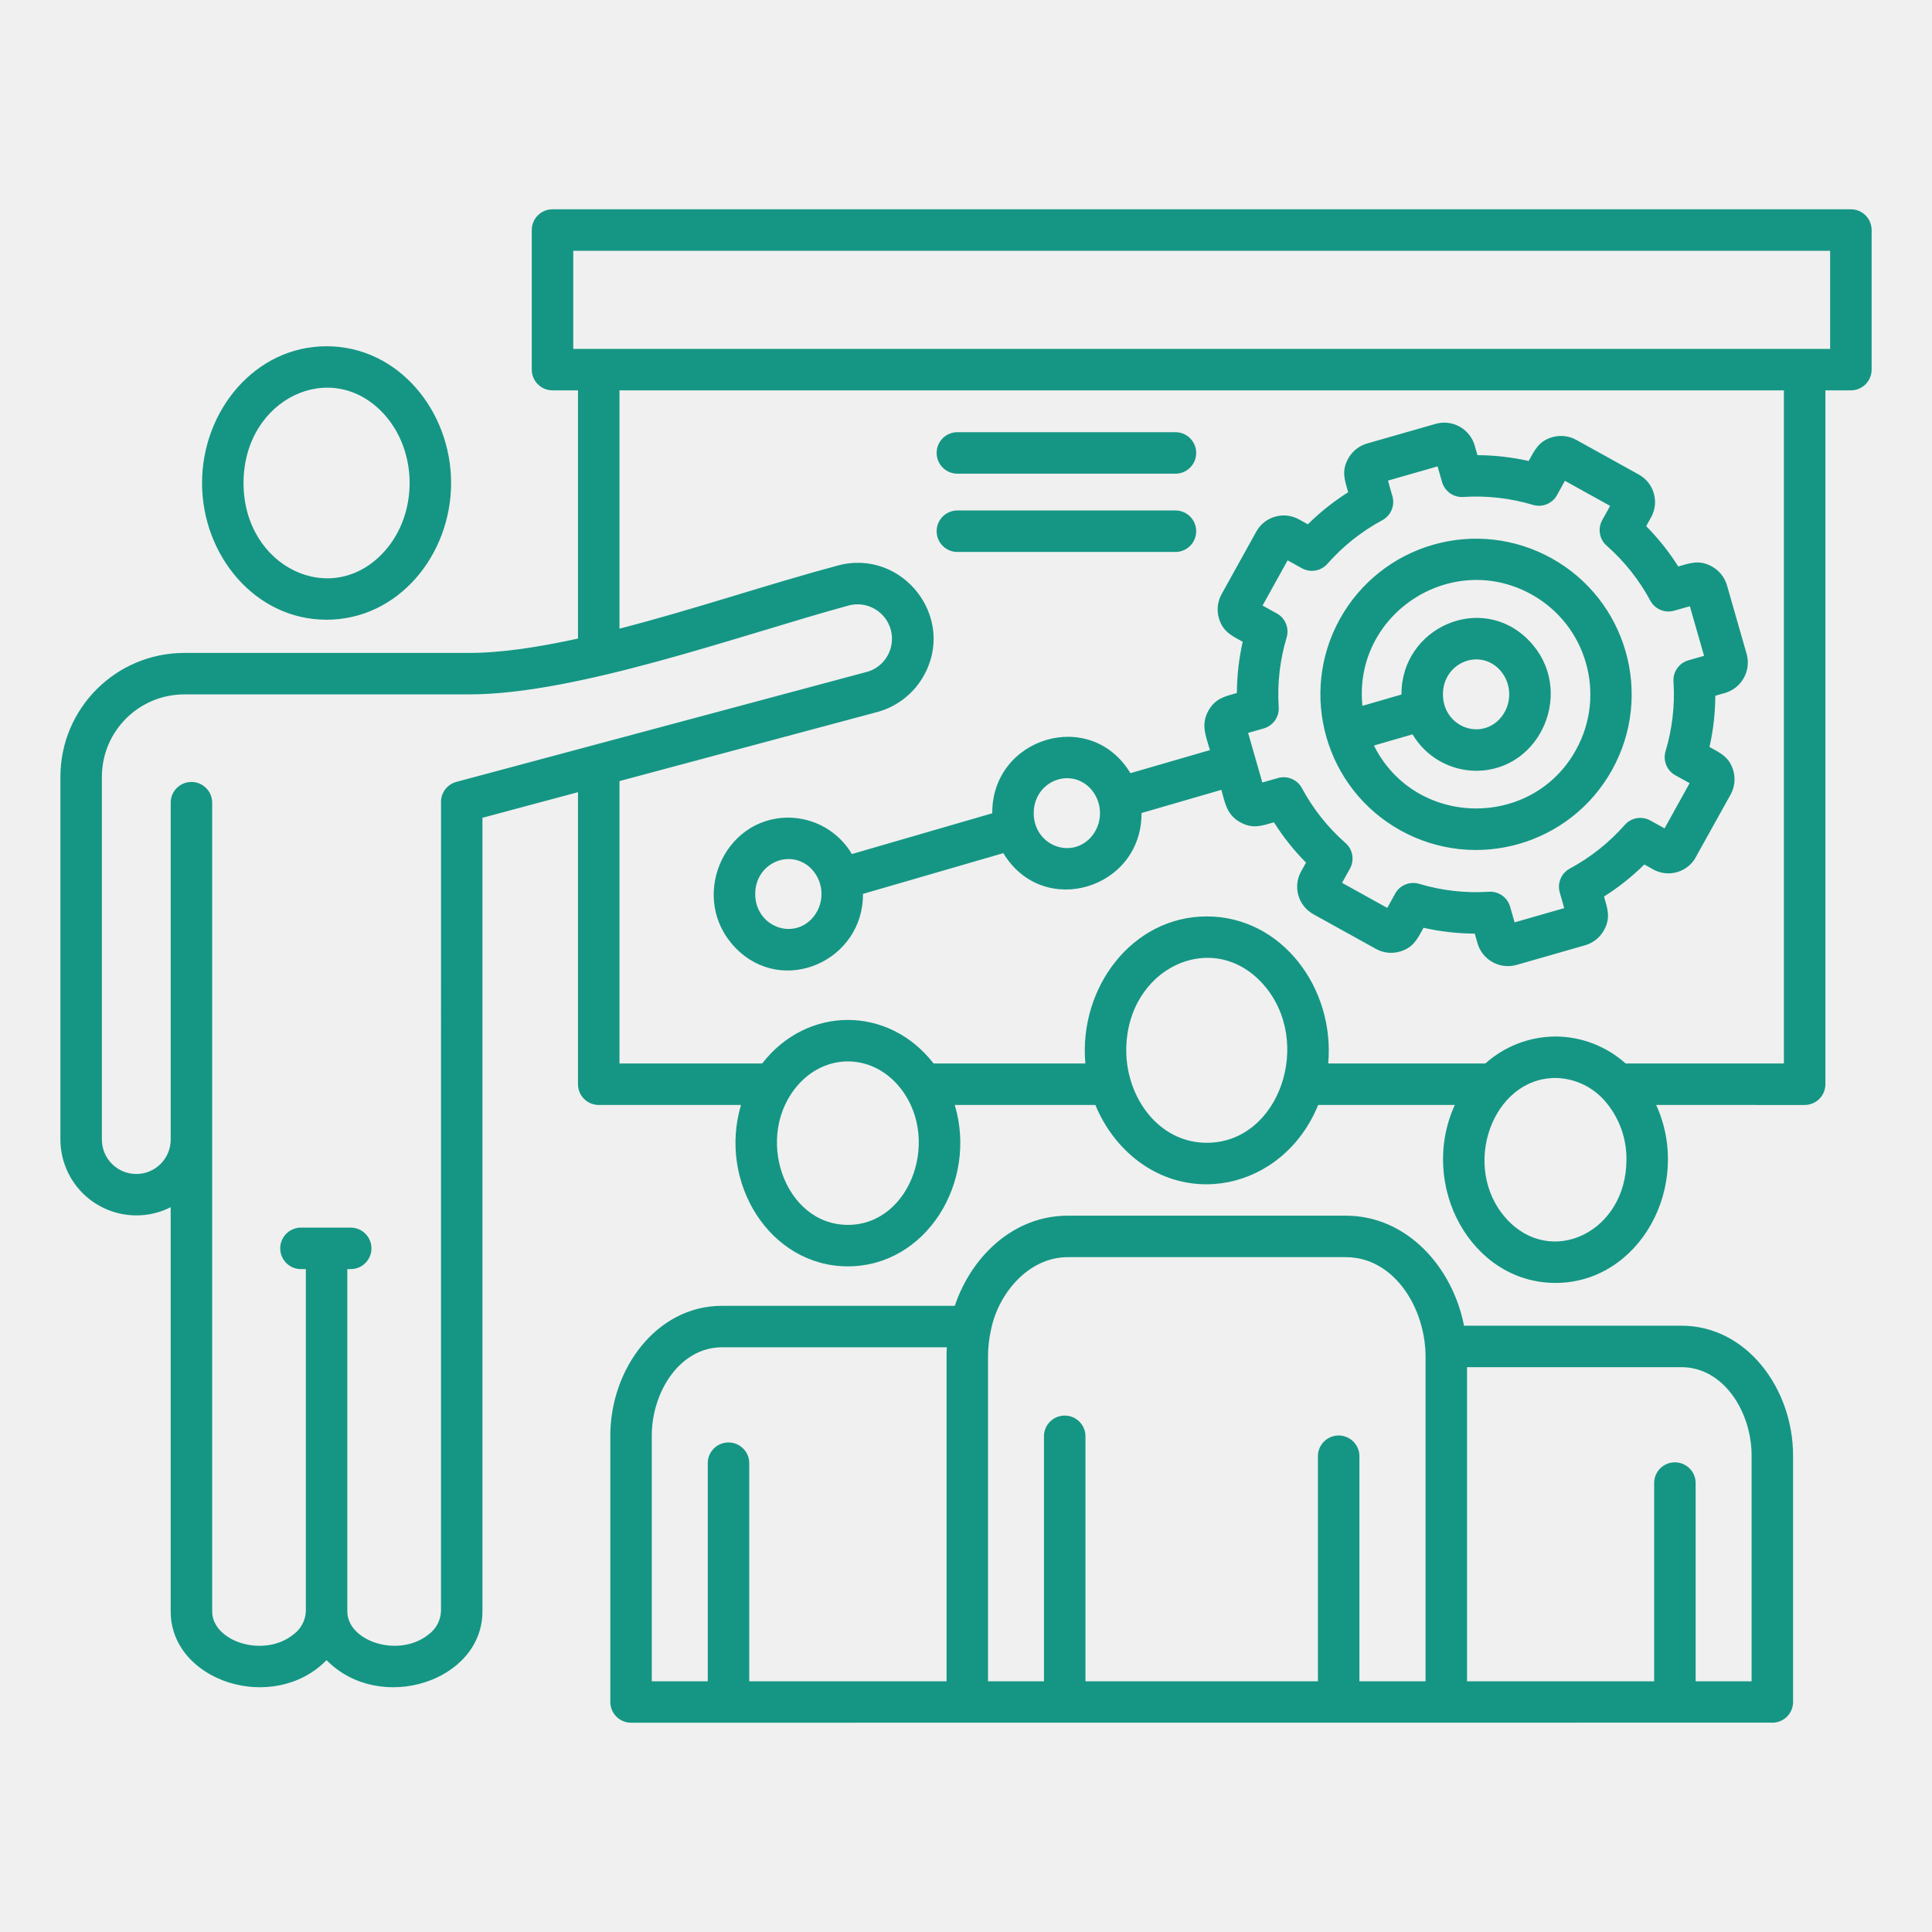
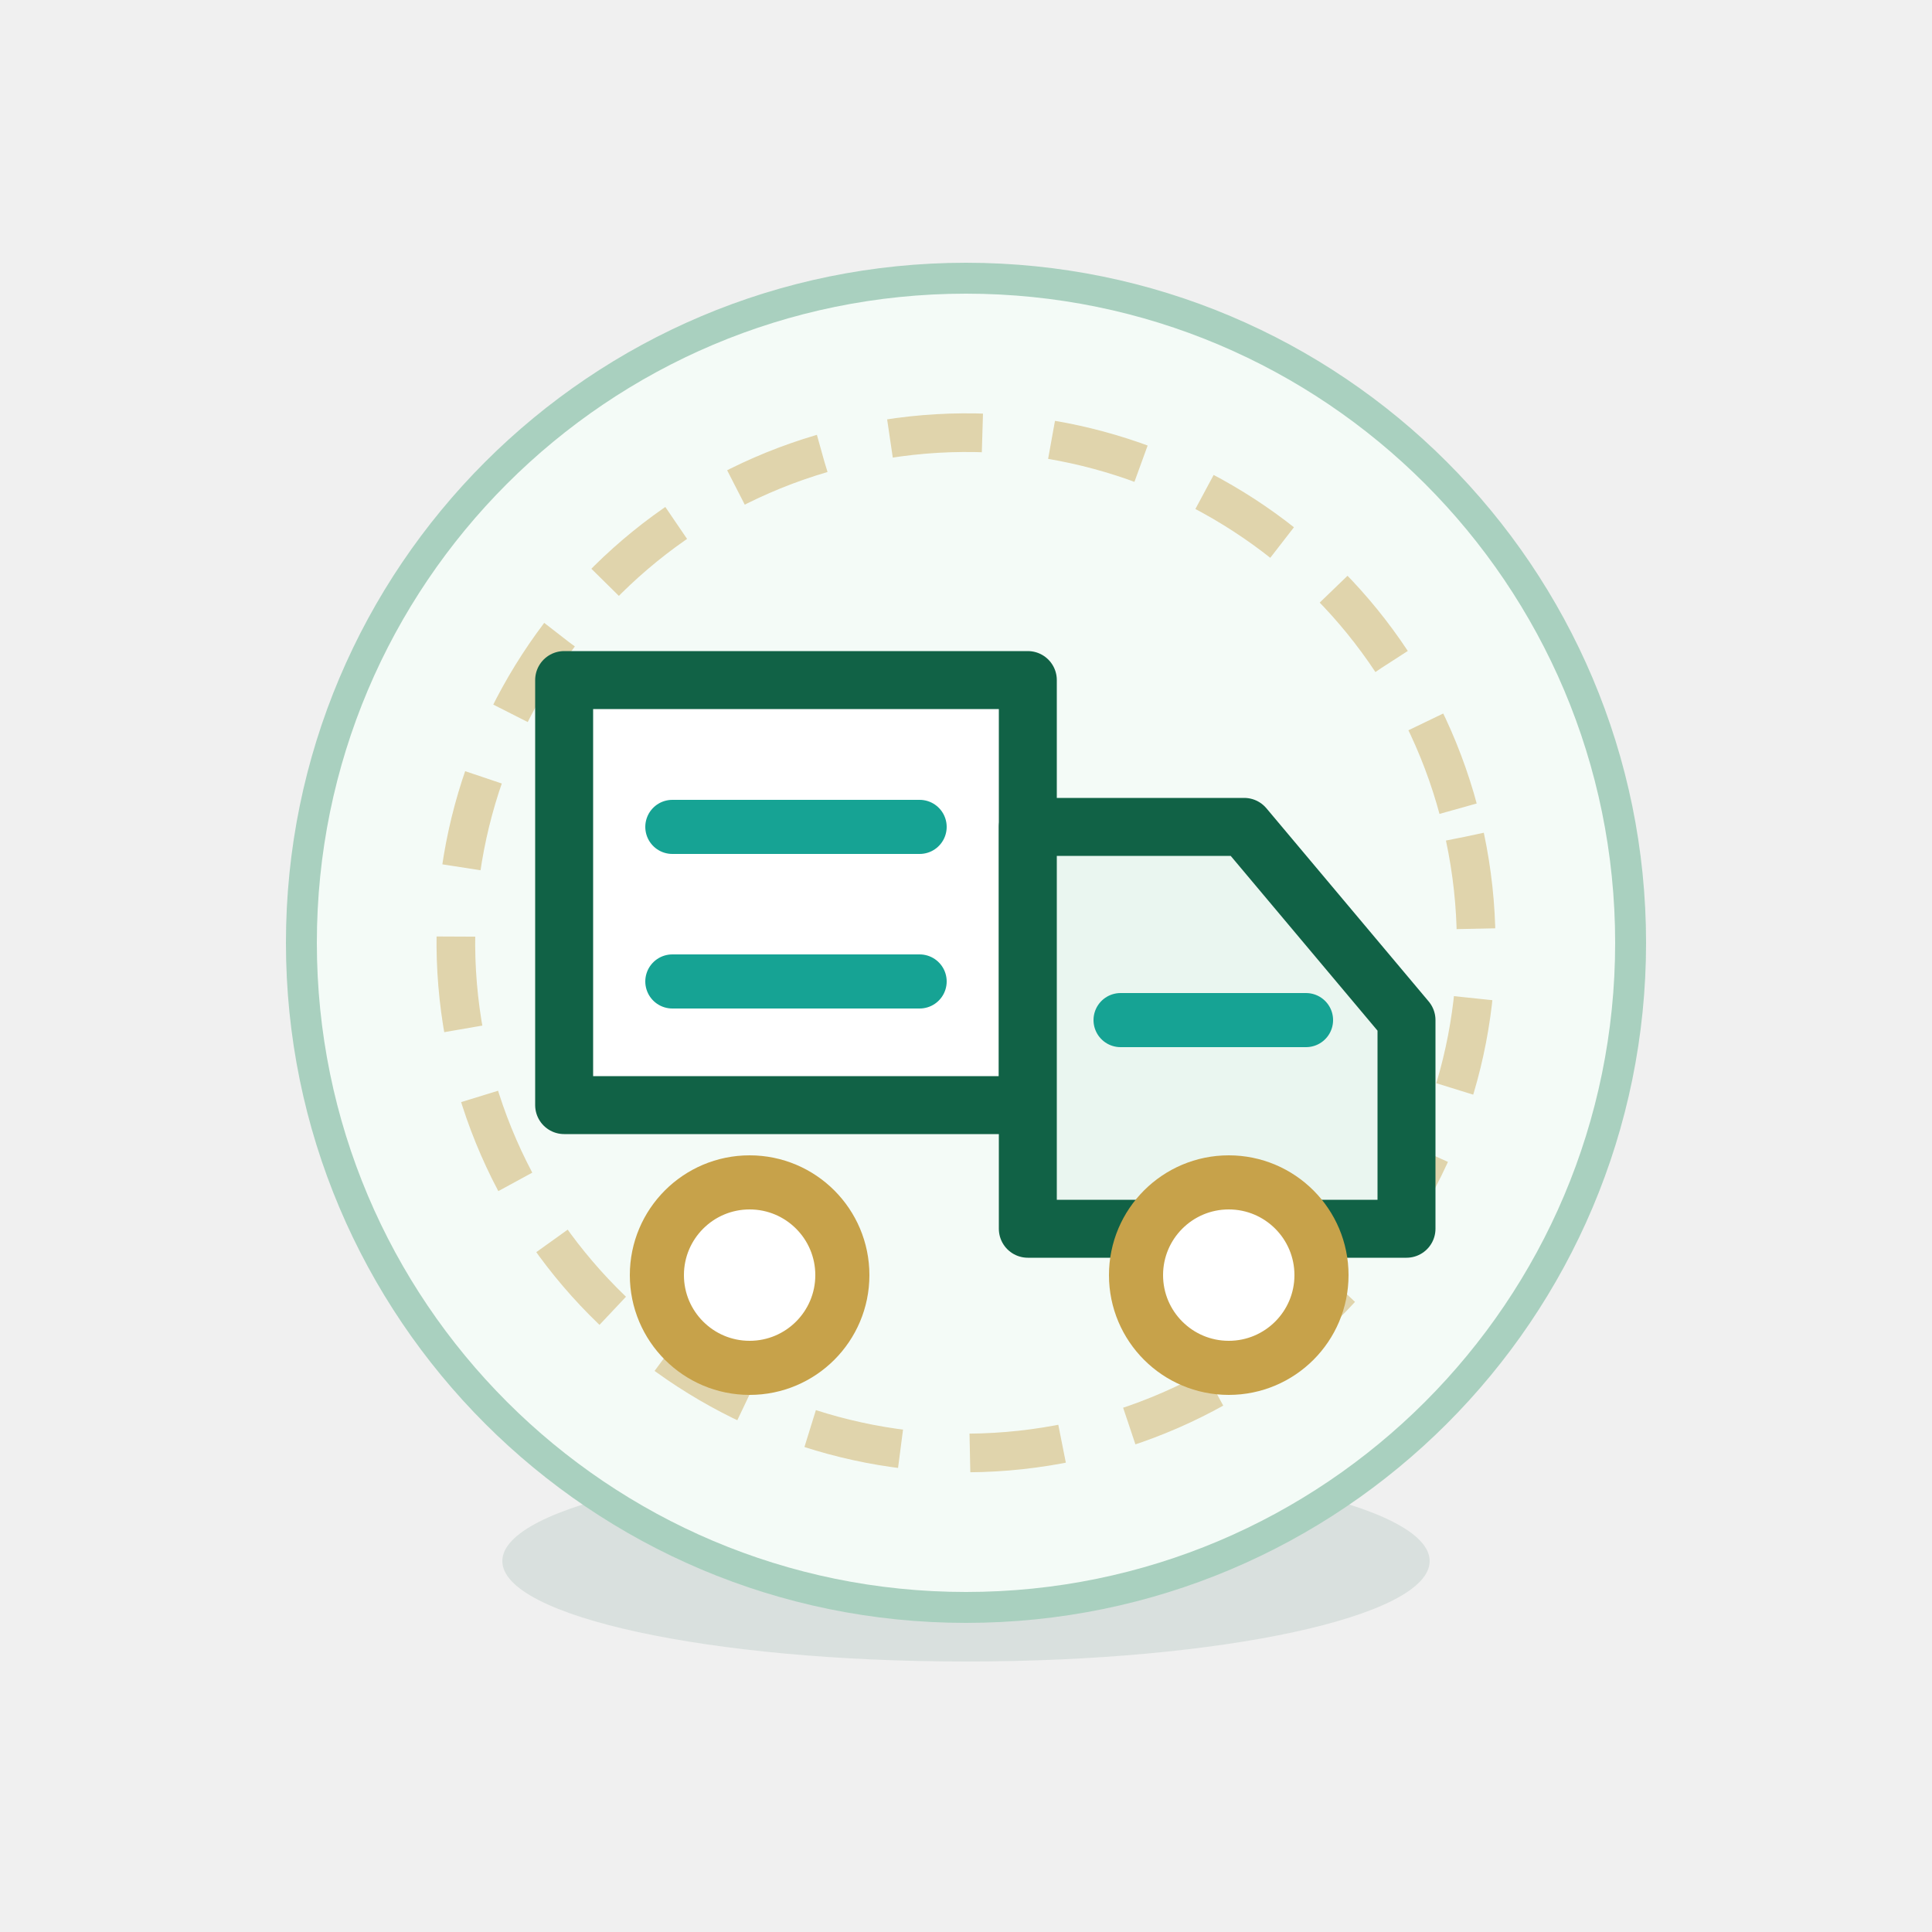
- <svg xmlns="http://www.w3.org/2000/svg" width="512" height="512" viewBox="0 0 512 512" overflow="hidden">
-   <style>
- .MsftOfcThm_Background1_Fill_v2 {
-  fill:#159684;
- }
- </style>
-   <g>
-     <path d="M401.39 244.431 414.534 240.663 413.348 236.506C412.643 234.028 413.757 231.394 416.026 230.174 421.49 227.234 426.391 223.349 430.5 218.7 432.189 216.694 435.063 216.166 437.355 217.44L441.126 219.53 447.768 207.548 444.297 205.624C441.849 204.464 440.613 201.692 441.387 199.096 443.158 193.192 443.875 187.023 443.507 180.871 443.213 178.207 444.885 175.72 447.463 174.986L451.597 173.801 447.828 160.657 443.672 161.842C441.195 162.547 438.561 161.433 437.341 159.164 434.402 153.7 430.518 148.8 425.871 144.69 423.865 143.001 423.336 140.127 424.61 137.835L426.7 134.065 414.718 127.423 412.795 130.893C411.635 133.341 408.862 134.577 406.266 133.803 400.362 132.032 394.193 131.315 388.041 131.683 385.377 131.978 382.89 130.306 382.156 127.728L380.97 123.6 367.825 127.368 369.011 131.525C369.716 134.003 368.602 136.637 366.333 137.857 360.87 140.796 355.97 144.68 351.86 149.327 350.171 151.333 347.297 151.861 345.005 150.587L341.234 148.497 334.592 160.479 338.063 162.403C340.511 163.563 341.746 166.335 340.973 168.931 339.202 174.835 338.485 181.004 338.853 187.156 339.146 189.82 337.475 192.306 334.898 193.041L330.763 194.226 334.532 207.37 338.688 206.185C341.166 205.48 343.8 206.594 345.02 208.863 347.958 214.327 351.841 219.227 356.489 223.337 358.495 225.026 359.024 227.9 357.75 230.192L355.66 233.962 367.642 240.604 369.566 237.135C370.726 234.687 373.498 233.451 376.094 234.224 381.998 235.995 388.167 236.712 394.319 236.344 396.982 236.051 399.468 237.723 400.2 240.3L401.386 244.433ZM411.181 147.949C431.095 159.004 438.276 184.11 427.221 204.024 416.166 223.937 391.06 231.119 371.146 220.064 351.232 209.008 344.051 183.903 355.106 163.989 360.415 154.426 369.305 147.364 379.82 144.356 390.335 141.334 401.621 142.627 411.181 147.949ZM101.912 109.911C88.082 94.453 64.539 105.591 64.539 128 64.539 150.409 88.081 161.545 101.912 146.086 110.766 136.186 110.767 119.81 101.912 109.914ZM86.544 91.762C105.509 91.762 119.544 108.874 119.544 127.997 119.544 147.12 105.51 164.232 86.544 164.232 67.578 164.232 53.544 147.12 53.544 127.997 53.544 108.874 67.579 91.762 86.544 91.762ZM229.344 178.162 120.944 207.208C118.544 207.85 116.874 210.023 116.872 212.508L116.865 427.025C116.762 429.431 115.578 431.661 113.644 433.095 105.772 439.519 92.044 435.013 92.044 427.025L92.044 336.325 93.134 336.325C96.17 336.217 98.543 333.668 98.434 330.632 98.331 327.749 96.018 325.435 93.134 325.332L79.958 325.332C76.922 325.224 74.374 327.597 74.265 330.632 74.157 333.668 76.53 336.217 79.566 336.325 79.696 336.33 79.827 336.33 79.958 336.325L81.049 336.325 81.049 427.031C80.946 429.437 79.762 431.667 77.828 433.101 69.955 439.525 56.228 435.019 56.228 427.031L56.228 212.514C56.112 209.479 53.558 207.112 50.522 207.228 47.649 207.337 45.346 209.641 45.236 212.514L45.236 302C45.236 307.036 41.154 311.118 36.118 311.118 31.082 311.118 27 307.036 27 302L27 205.8C27.043 193.791 36.767 184.067 48.776 184.024L124.317 184.024C152.958 184.024 196.008 168.373 224.917 160.456 229.793 159.166 234.791 162.074 236.08 166.949 236.694 169.269 236.37 171.737 235.178 173.82 233.933 176.024 231.817 177.601 229.349 178.163ZM485 66.458 151.92 66.458 151.92 92.458 485 92.458ZM334.709 260.791C321.296 245.798 298.469 256.607 298.469 278.352 298.469 290.833 307.056 302.852 319.811 302.852 339.157 302.852 348.199 275.867 334.711 260.79ZM237.8 287.391C230.516 279.249 218.882 279.249 211.6 287.391 199.6 300.805 207.755 324.604 224.7 324.604 241.717 324.604 249.73 300.729 237.8 287.392ZM425.324 291.783C422.027 287.973 417.262 285.751 412.224 285.676 395.453 285.676 387.002 309.342 399.124 322.888 410.944 336.099 431.024 326.554 431.024 307.336 431.096 301.628 429.068 296.093 425.324 291.783ZM438.907 292.829C448.618 314.2 434.53 339.988 412.223 339.988 389.916 339.988 375.823 314.197 385.539 292.829L349.33 292.829C340.118 315.38 312.905 321.266 296.754 303.215 294.023 300.147 291.837 296.634 290.291 292.829L253.026 292.829C259.148 313.354 245.394 335.596 224.699 335.596 204.004 335.596 190.25 313.354 196.372 292.829L158.672 292.829C155.634 292.829 153.172 290.367 153.172 287.329L153.172 209.939 127.852 216.724 127.852 427.031C127.852 445.615 100.652 454.343 86.542 439.958 72.419 454.347 45.231 445.61 45.231 427.031L45.231 319.919C35.31 324.94 23.197 320.969 18.176 311.048 16.756 308.243 16.013 305.144 16.006 302L16.006 205.8C16.052 187.722 30.696 173.078 48.774 173.032L124.315 173.032C132.788 173.032 142.696 171.526 153.175 169.223L153.175 103.446 146.424 103.446C143.386 103.446 140.924 100.984 140.924 97.946L140.924 60.962C140.924 57.924 143.386 55.462 146.424 55.462L490.5 55.462C493.538 55.462 496 57.924 496 60.962L496 97.95C496 100.988 493.538 103.45 490.5 103.45L483.749 103.45 483.749 287.33C483.749 290.368 481.287 292.83 478.249 292.83ZM412.223 274.683C405.36 274.711 398.745 277.257 393.633 281.836L351.99 281.836C353.78 261.784 339.615 242.862 319.811 242.862 300.007 242.862 285.842 261.784 287.632 281.836L247.411 281.836C235.495 266.449 213.903 266.449 201.986 281.836L164.168 281.836 164.168 206.996 232.478 188.696C237.619 187.305 242 183.936 244.663 179.324 253.68 163.713 239.147 145.286 222.079 149.859 203.479 154.841 183.579 161.613 164.168 166.599L164.168 103.446 472.754 103.446 472.754 281.834 430.813 281.834C425.701 277.255 419.086 274.71 412.223 274.681ZM469.2 456.512C472.226 456.778 474.894 454.54 475.16 451.514 475.174 451.356 475.181 451.197 475.181 451.038L475.181 385.712C475.181 368.105 462.961 351.324 445.592 351.324L387.984 351.324C384.933 335.73 372.813 322.169 356.67 322.169L282.952 322.169C268.717 322.169 257.469 332.827 253.03 346.056L191.33 346.056C173.961 346.056 161.741 362.838 161.741 380.444L161.741 451.038C161.741 454.076 164.203 456.538 167.241 456.538L469.204 456.516ZM388.779 445.563 438.368 445.563 438.368 392.823C438.484 389.788 441.038 387.421 444.074 387.537 446.947 387.646 449.25 389.95 449.36 392.823L449.36 445.563 464.189 445.563 464.189 385.712C464.189 374.128 456.748 362.312 445.589 362.312L388.779 362.312 388.779 445.559ZM261.835 445.563 276.665 445.563 276.665 380.444C276.773 377.408 279.322 375.035 282.358 375.144 285.241 375.247 287.555 377.56 287.658 380.444L287.658 445.563 349.265 445.563 349.265 385.712C349.381 382.677 351.935 380.31 354.971 380.426 357.844 380.535 360.147 382.839 360.257 385.712L360.257 445.563 377.787 445.563 377.787 359.579C377.787 346.59 369.421 333.161 356.67 333.161L282.952 333.161C272.576 333.161 264.517 342.791 262.617 352.466 262.092 354.8 261.829 357.186 261.835 359.579ZM172.735 445.563 187.564 445.563 187.564 387.555C187.68 384.52 190.234 382.153 193.27 382.269 196.143 382.378 198.446 384.682 198.556 387.555L198.556 445.563 250.845 445.563 250.845 359.579C250.845 358.729 250.87 357.886 250.919 357.049L191.33 357.049C180.174 357.049 172.73 368.861 172.73 380.449L172.73 445.568ZM397.348 177.4C400.836 181.117 400.836 186.905 397.348 190.622 391.859 196.292 382.396 192.302 382.396 184.011 382.396 175.72 391.859 171.73 397.348 177.4ZM215.092 230.309C209.603 224.638 200.14 228.629 200.14 236.92 200.14 245.211 209.603 249.202 215.092 243.531 218.581 239.814 218.581 234.026 215.092 230.309ZM288.9 208.884C283.411 203.213 273.948 207.203 273.948 215.494 273.948 223.785 283.411 227.776 288.9 222.105 292.389 218.389 292.389 212.6 288.9 208.884ZM361.055 187.056C358.571 162.8 384.547 145.713 405.855 157.524 420.476 165.637 425.763 184.06 417.669 198.692 406.087 219.829 374.998 219.392 364.108 197.575L374.337 194.606C377.861 200.564 384.257 204.232 391.179 204.264 408.594 204.264 417.623 182.591 405.205 169.764 392.641 156.784 371.282 166.312 371.405 184.055L361.059 187.055ZM225.766 226.329 262.959 215.529C262.822 195.435 289.021 187.379 299.577 204.899L320.647 198.783C319.547 194.94 318.192 192.041 320.226 188.372 322.069 185.049 324.62 184.558 327.785 183.65 327.807 179.085 328.324 174.536 329.327 170.082 326.446 168.482 324.053 167.424 323.009 163.782 322.402 161.652 322.668 159.368 323.749 157.435L332.92 140.9C335.142 136.875 340.206 135.413 344.232 137.635 344.245 137.642 344.258 137.65 344.271 137.657L346.599 138.948C349.839 135.733 353.422 132.883 357.283 130.448 356.373 127.274 355.435 124.866 357.289 121.522 358.359 119.581 360.158 118.145 362.289 117.534L380.473 112.32C384.911 111.076 389.522 113.64 390.807 118.066L391.54 120.623C396.106 120.645 400.656 121.161 405.11 122.164 406.705 119.286 407.768 116.891 411.41 115.849 413.54 115.242 415.824 115.508 417.757 116.588L434.301 125.76C438.326 127.982 439.788 133.046 437.566 137.071 437.559 137.084 437.552 137.097 437.545 137.11L436.255 139.437C439.47 142.678 442.32 146.261 444.755 150.122 447.927 149.213 450.336 148.275 453.68 150.128 455.621 151.198 457.056 152.997 457.668 155.128L462.881 173.312C464.124 177.749 461.56 182.36 457.135 183.645L454.578 184.379C454.555 188.944 454.038 193.493 453.036 197.947 455.915 199.547 458.31 200.606 459.353 204.247 459.96 206.376 459.694 208.66 458.614 210.593L449.056 227.767C446.543 231.504 441.515 232.567 437.704 230.167L435.763 229.091C432.522 232.306 428.94 235.156 425.079 237.591 425.988 240.762 426.927 243.173 425.073 246.517 424.001 248.461 422.198 249.897 420.064 250.508L401.889 255.719C397.451 256.963 392.84 254.399 391.555 249.973L390.822 247.416C386.256 247.394 381.706 246.878 377.252 245.875 375.652 248.755 374.595 251.146 370.952 252.19 368.823 252.798 366.539 252.532 364.606 251.451L348.061 242.279C344.036 240.057 342.574 234.993 344.796 230.968 344.803 230.955 344.81 230.942 344.817 230.929L346.107 228.602C342.892 225.361 340.042 221.778 337.607 217.917 334.435 218.827 332.026 219.765 328.682 217.911 325.107 215.928 324.692 212.901 323.665 209.32L302.511 215.461C302.647 235.561 276.446 243.61 265.893 226.09L228.7 236.89C228.82 254.633 207.461 264.161 194.9 251.181 182.483 238.354 191.509 216.681 208.926 216.681 215.848 216.713 222.244 220.381 225.768 226.339ZM253.524 125.529 311.7 125.529C314.736 125.421 317.109 122.872 317 119.836 316.897 116.953 314.584 114.639 311.7 114.536L253.524 114.536C250.488 114.644 248.115 117.193 248.224 120.229 248.327 123.112 250.64 125.426 253.524 125.529ZM253.524 146.274 311.7 146.274C314.736 146.166 317.109 143.617 317 140.581 316.897 137.698 314.584 135.384 311.7 135.281L253.524 135.281C250.488 135.389 248.115 137.938 248.224 140.974 248.327 143.857 250.64 146.171 253.524 146.274Z" class="MsftOfcThm_Background1_Fill_v2" stroke-width="0.002" fill="#159684" fill-rule="evenodd" />
-   </g>
+ <svg xmlns="http://www.w3.org/2000/svg" width="500" height="500" viewBox="0 0 500 500" fill="none">
+   <defs>
+     <linearGradient id="g" x1="80" y1="64" x2="420" y2="438" gradientUnits="userSpaceOnUse">
+       <stop stop-color="#1F8B68" />
+       <stop offset="1" stop-color="#0B5139" />
+     </linearGradient>
+     <linearGradient id="a" x1="90" y1="80" x2="410" y2="420" gradientUnits="userSpaceOnUse">
+       <stop stop-color="#E4C96F" />
+       <stop offset="1" stop-color="#C7A24A" />
+     </linearGradient>
+     <linearGradient id="t" x1="88" y1="80" x2="420" y2="410" gradientUnits="userSpaceOnUse">
+       <stop stop-color="#2BC7B8" />
+       <stop offset="1" stop-color="#16A394" />
+     </linearGradient>
+   </defs>
+   <ellipse cx="250" cy="404" rx="120" ry="26" fill="#0B5139" opacity="0.10" />
+   <circle cx="250" cy="244" r="172" fill="#F4FBF7" stroke="#A9D0BF" stroke-width="8" />
+   <circle cx="250" cy="244" r="132" stroke="#C7A24A" stroke-width="10" stroke-dasharray="24 18" opacity="0.44" transform="rotate(-12 250 244)" />
+   <path d="M146 286h120V176H146z" fill="white" stroke="#116246" stroke-width="15" stroke-linejoin="round" />
+   <path d="M266 214h56l42 50v54h-98z" fill="#EAF6F0" stroke="#116246" stroke-width="15" stroke-linejoin="round" />
+   <path d="M174 214h64M174 254h64M290 264h48" stroke="#16A394" stroke-width="14" stroke-linecap="round" />
+   <circle cx="194" cy="330" r="24" fill="white" stroke="#C7A24A" stroke-width="14" />
+   <circle cx="318" cy="330" r="24" fill="white" stroke="#C7A24A" stroke-width="14" />
</svg>
